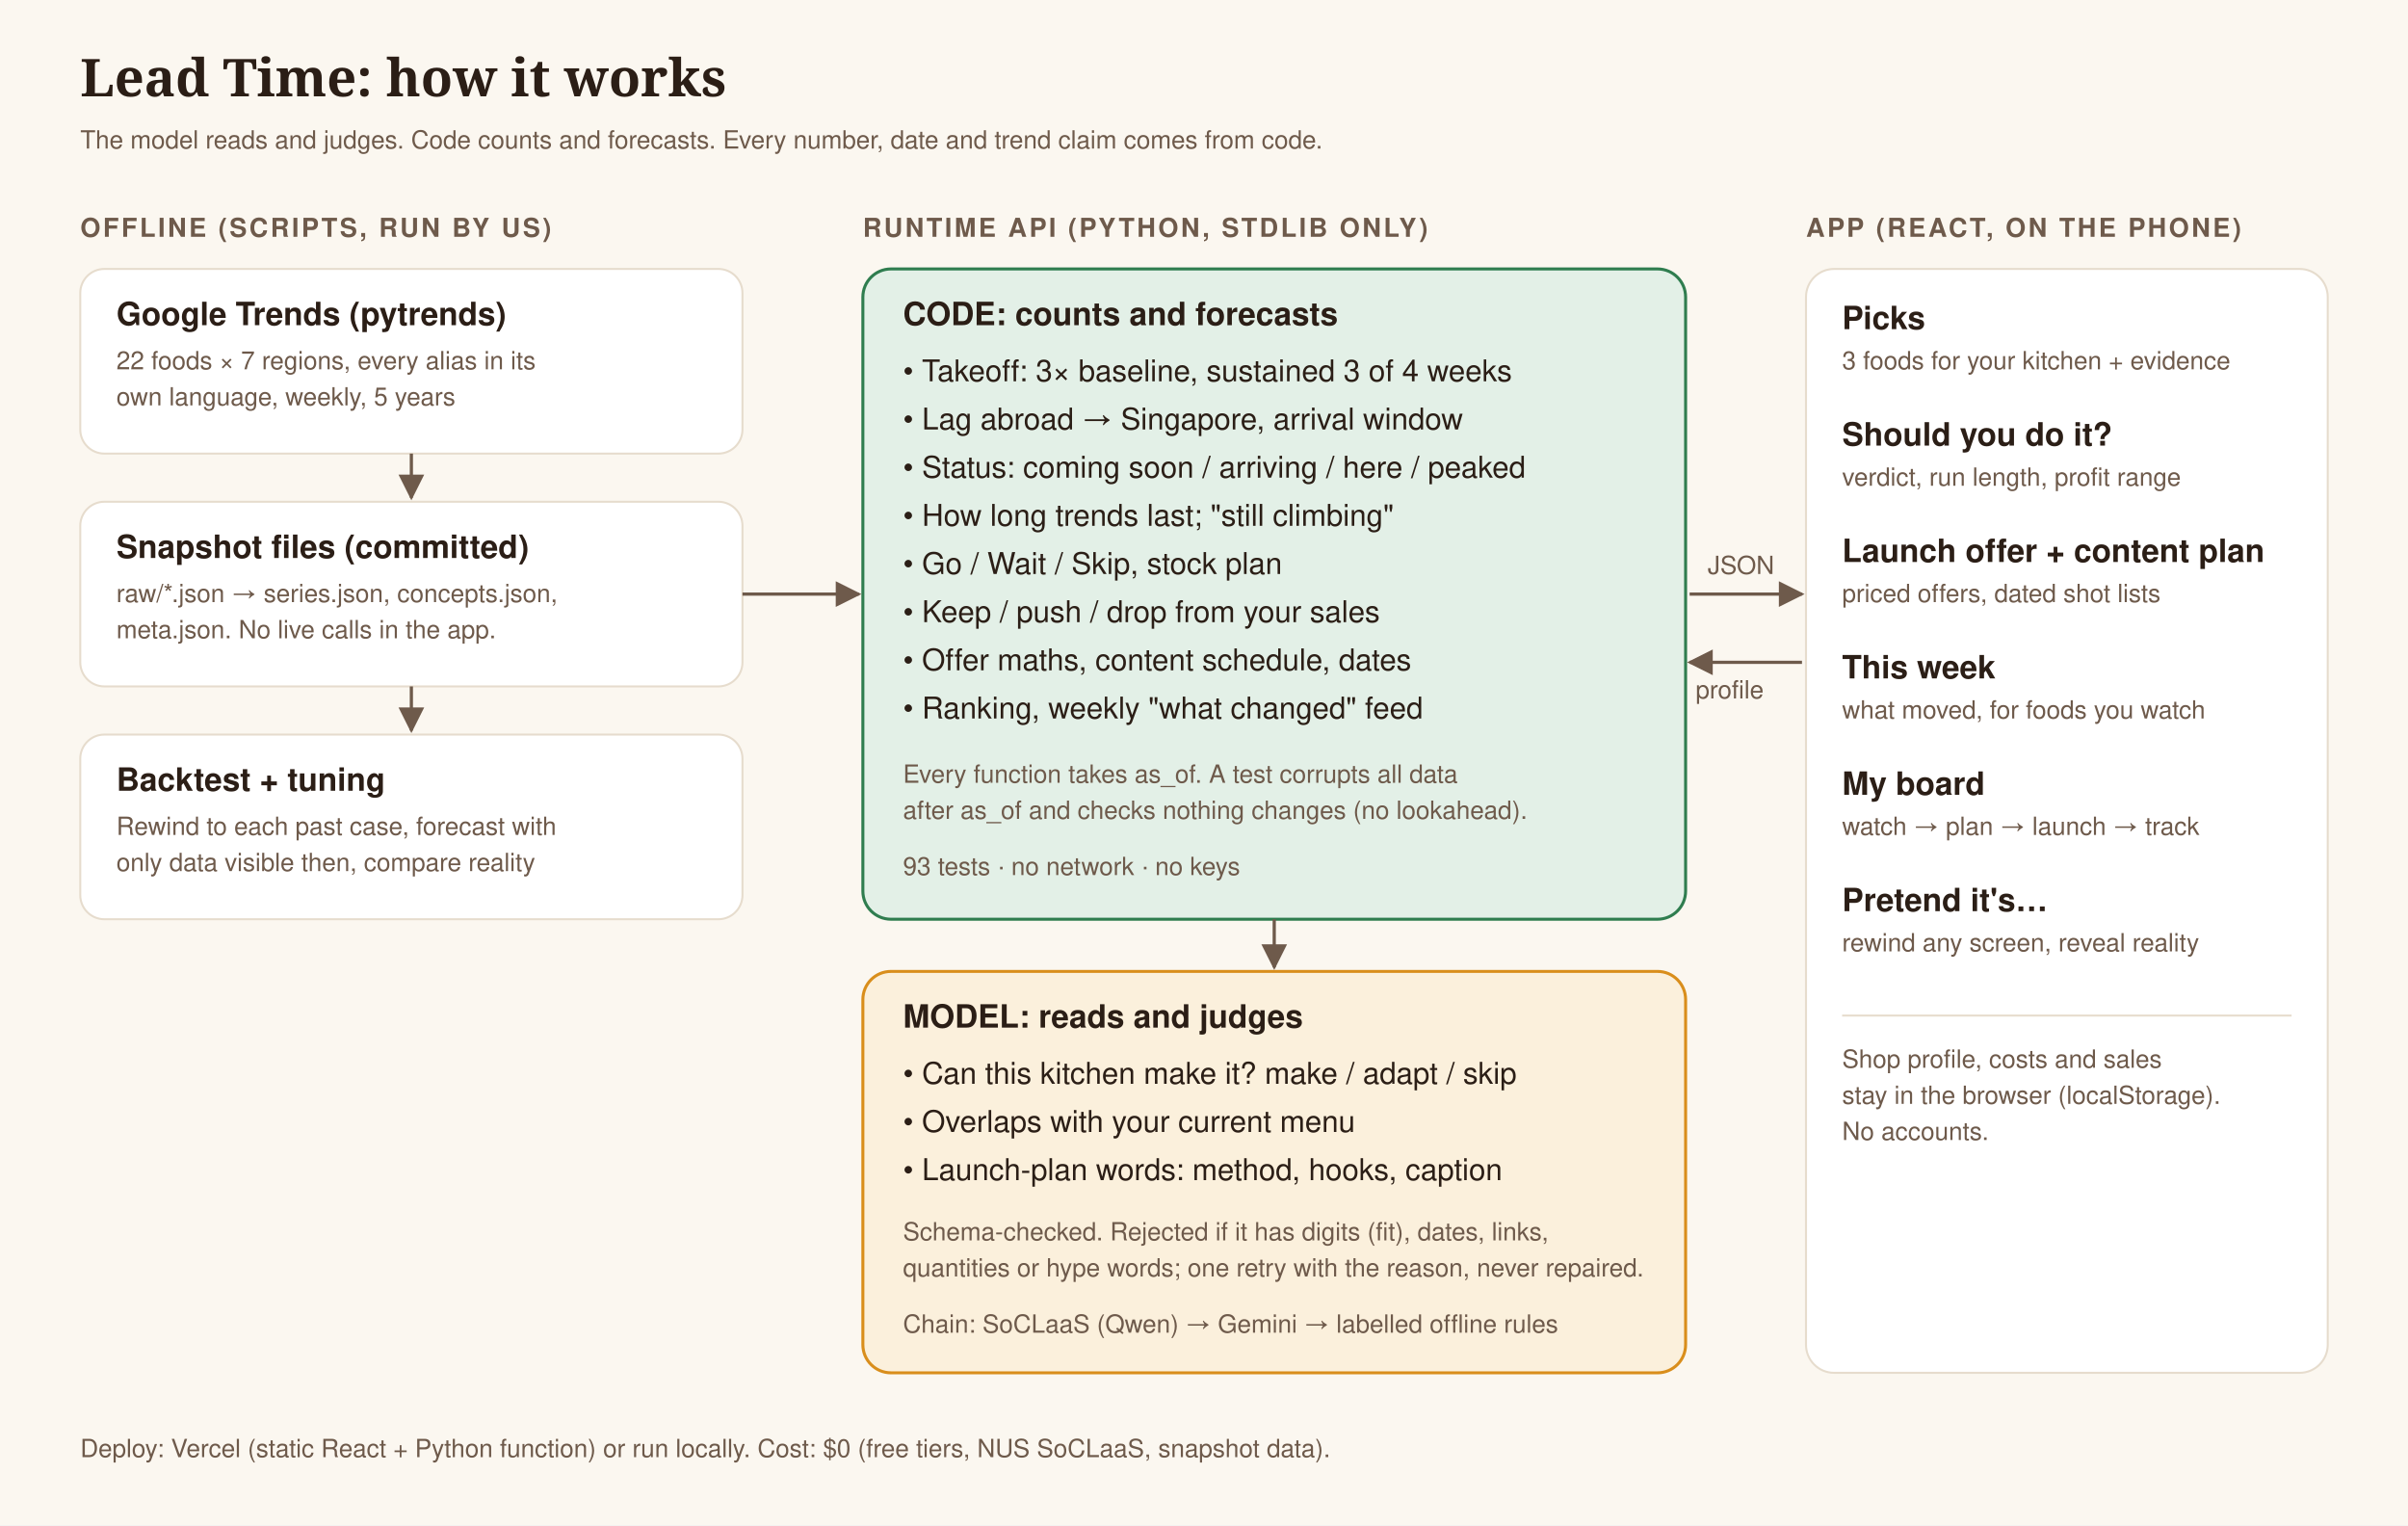
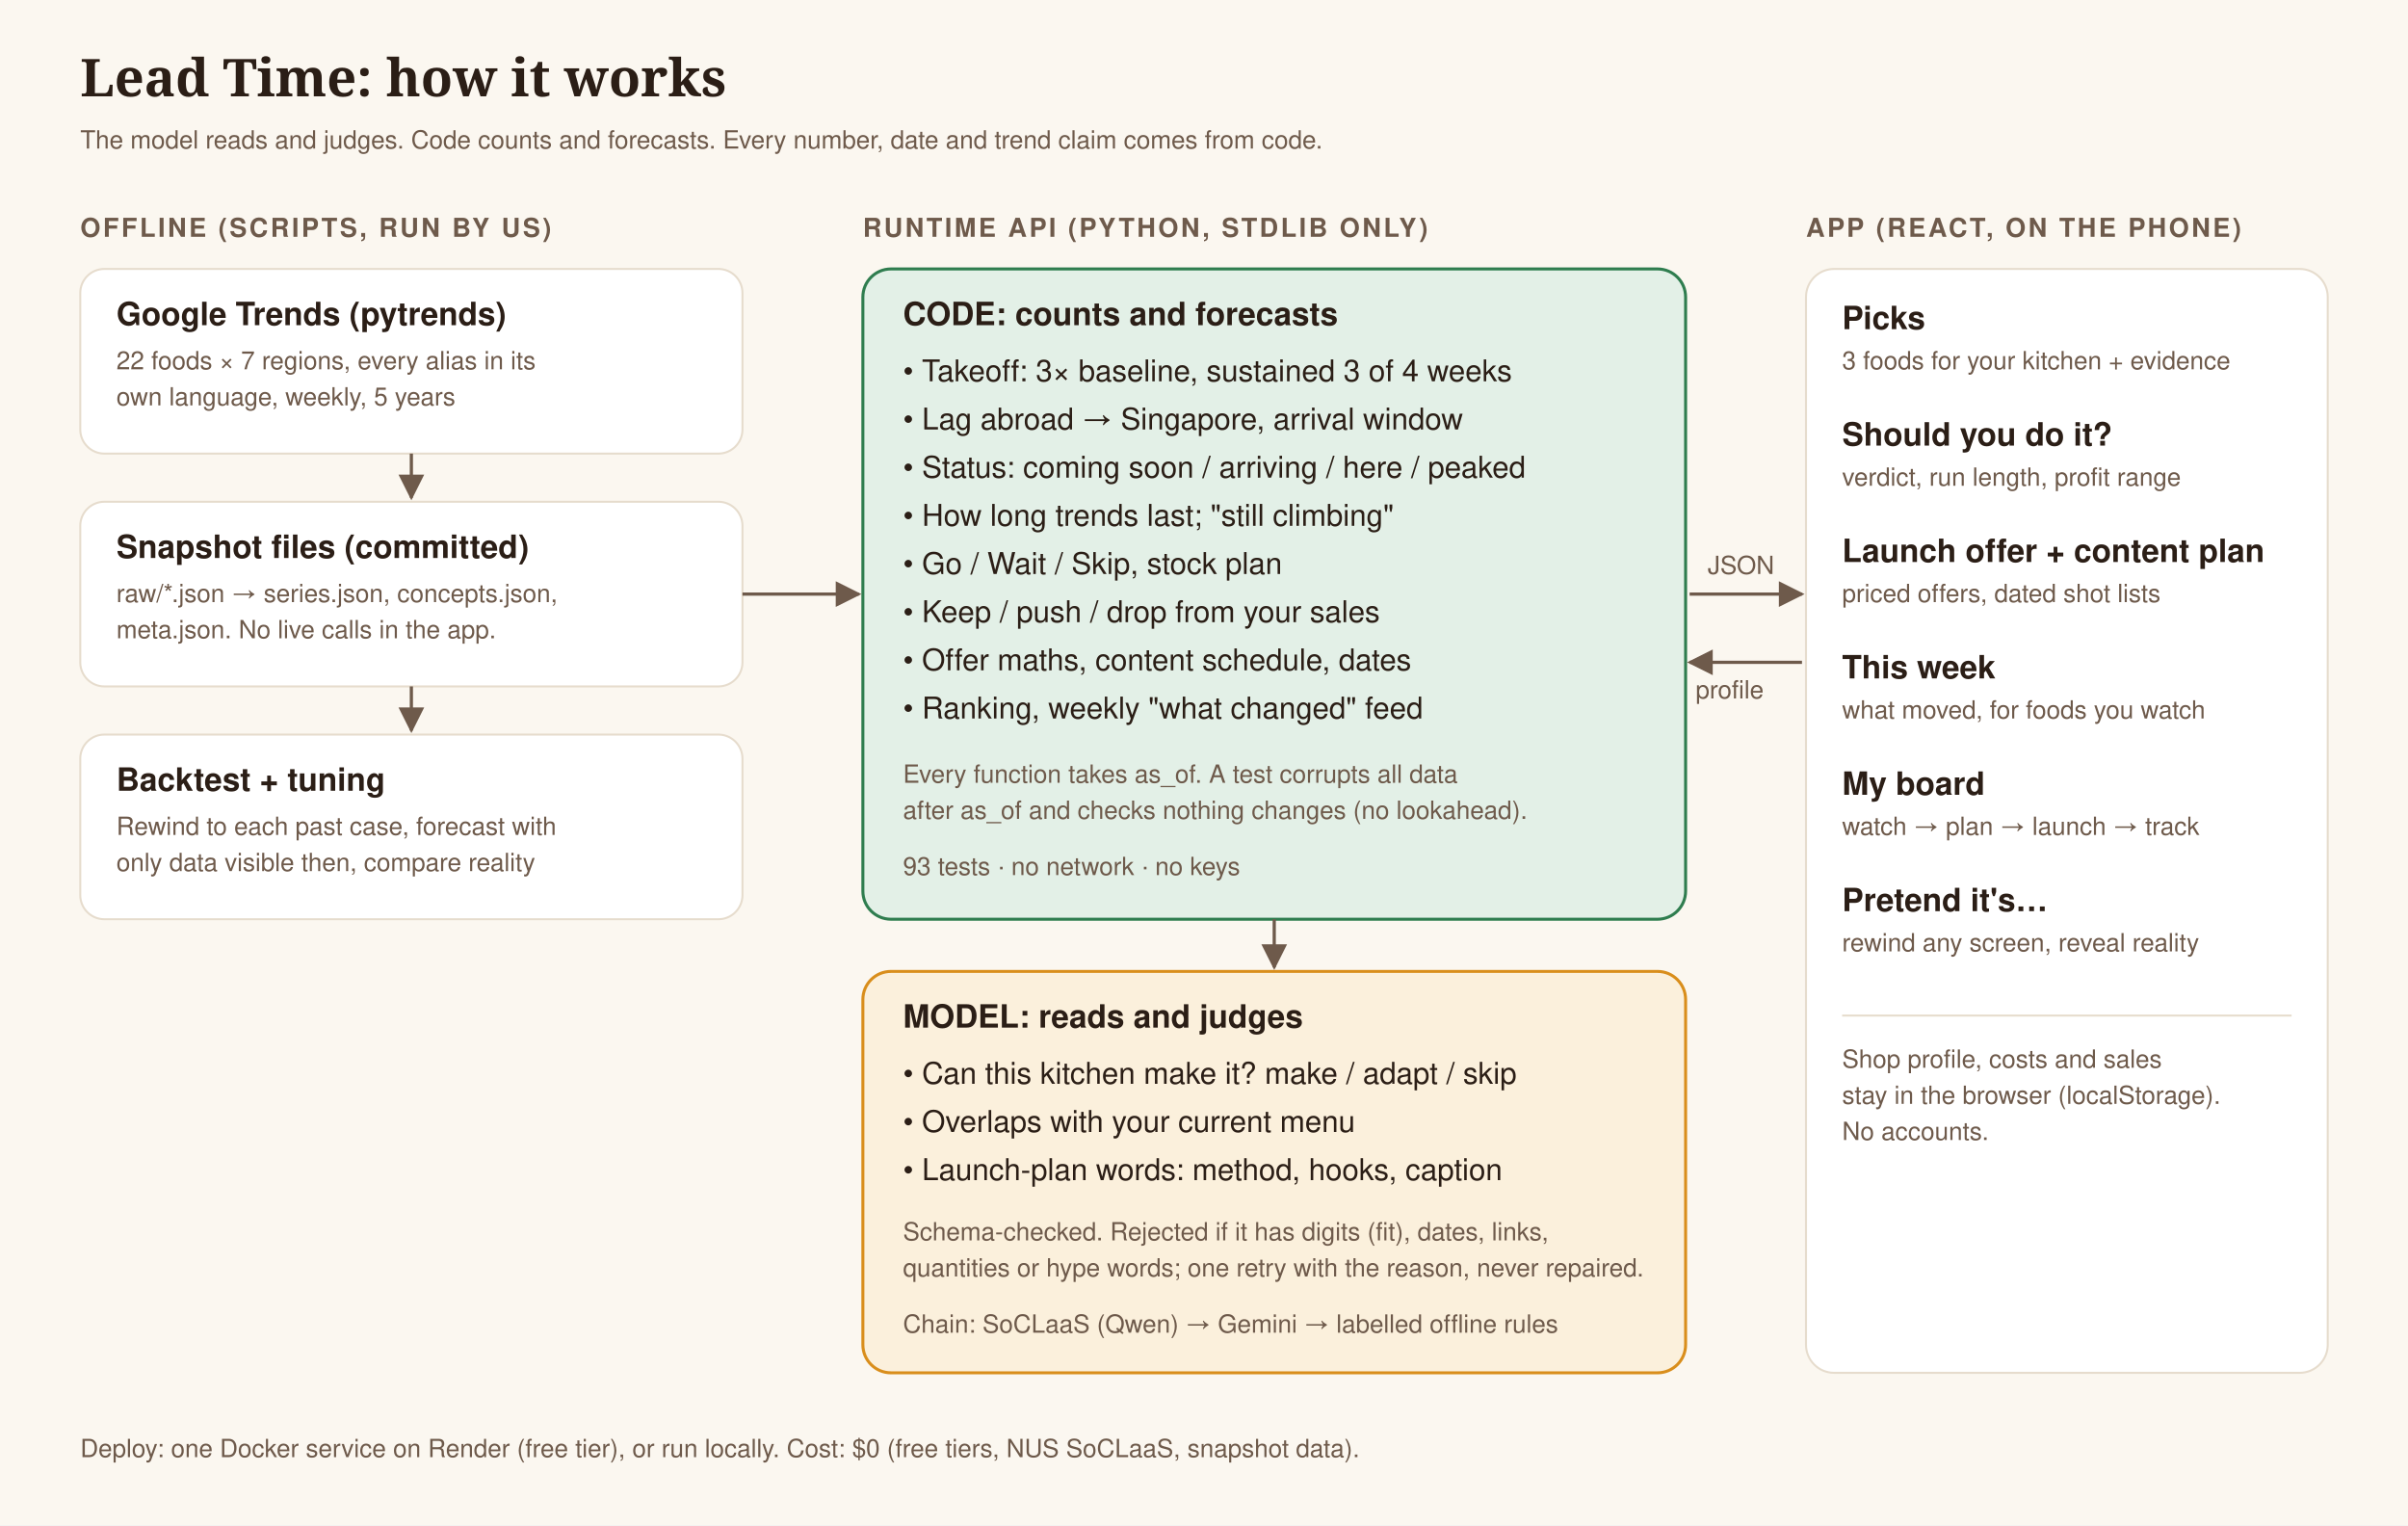
<svg xmlns="http://www.w3.org/2000/svg" viewBox="0 0 1200 760" width="1200" height="760" font-family="Segoe UI, Helvetica, Arial, sans-serif">
  <defs>
    <marker id="arrow" viewBox="0 0 10 10" refX="9" refY="5" markerWidth="8" markerHeight="8" orient="auto-start-reverse">
      <path d="M0,0 L10,5 L0,10 z" fill="#6E5A4B" />
    </marker>
    <style>
      .t { font-size: 15px; fill: #2B1E16; }
      .s { font-size: 12.5px; fill: #6E5A4B; }
      .h { font-size: 13px; font-weight: 700; letter-spacing: 1.2px; fill: #6E5A4B; }
      .b { font-size: 16px; font-weight: 700; fill: #2B1E16; }
      .line { stroke: #6E5A4B; stroke-width: 1.6; fill: none; marker-end: url(#arrow); }
    </style>
  </defs>
  <rect width="1200" height="760" fill="#FBF7F0" />
  <text x="40" y="48" font-size="26" font-weight="700" fill="#2B1E16" font-family="Georgia, serif">Lead Time: how it works</text>
  <text x="40" y="74" class="s">The model reads and judges. Code counts and forecasts. Every number, date and trend claim comes from code.</text>
  <text x="40" y="118" class="h">OFFLINE (SCRIPTS, RUN BY US)</text>
  <text x="430" y="118" class="h">RUNTIME API (PYTHON, STDLIB ONLY)</text>
  <text x="900" y="118" class="h">APP (REACT, ON THE PHONE)</text>
  <rect x="40" y="134" width="330" height="92" rx="12" fill="#FFFFFF" stroke="#E6DCCD" />
  <text x="58" y="162" class="b">Google Trends (pytrends)</text>
  <text x="58" y="184" class="s">22 foods × 7 regions, every alias in its</text>
  <text x="58" y="202" class="s">own language, weekly, 5 years</text>
  <rect x="40" y="250" width="330" height="92" rx="12" fill="#FFFFFF" stroke="#E6DCCD" />
  <text x="58" y="278" class="b">Snapshot files (committed)</text>
  <text x="58" y="300" class="s">raw/*.json → series.json, concepts.json,</text>
  <text x="58" y="318" class="s">meta.json. No live calls in the app.</text>
  <rect x="40" y="366" width="330" height="92" rx="12" fill="#FFFFFF" stroke="#E6DCCD" />
  <text x="58" y="394" class="b">Backtest + tuning</text>
  <text x="58" y="416" class="s">Rewind to each past case, forecast with</text>
  <text x="58" y="434" class="s">only data visible then, compare reality</text>
  <path class="line" d="M205 226 L205 248" />
  <path class="line" d="M205 342 L205 364" />
  <rect x="430" y="134" width="410" height="324" rx="14" fill="#E3F0E7" stroke="#2F7D4F" stroke-width="1.5" />
  <text x="450" y="162" class="b" fill="#2F7D4F">CODE: counts and forecasts</text>
  <text x="450" y="190" class="t">• Takeoff: 3× baseline, sustained 3 of 4 weeks</text>
  <text x="450" y="214" class="t">• Lag abroad → Singapore, arrival window</text>
  <text x="450" y="238" class="t">• Status: coming soon / arriving / here / peaked</text>
  <text x="450" y="262" class="t">• How long trends last; "still climbing"</text>
  <text x="450" y="286" class="t">• Go / Wait / Skip, stock plan</text>
  <text x="450" y="310" class="t">• Keep / push / drop from your sales</text>
  <text x="450" y="334" class="t">• Offer maths, content schedule, dates</text>
  <text x="450" y="358" class="t">• Ranking, weekly "what changed" feed</text>
  <text x="450" y="390" class="s">Every function takes as_of. A test corrupts all data</text>
  <text x="450" y="408" class="s">after as_of and checks nothing changes (no lookahead).</text>
  <text x="450" y="436" class="s">93 tests · no network · no keys</text>
  <rect x="430" y="484" width="410" height="200" rx="14" fill="#FBF0DC" stroke="#D98E1C" stroke-width="1.5" />
  <text x="450" y="512" class="b" fill="#8A5508">MODEL: reads and judges</text>
  <text x="450" y="540" class="t">• Can this kitchen make it? make / adapt / skip</text>
  <text x="450" y="564" class="t">• Overlaps with your current menu</text>
  <text x="450" y="588" class="t">• Launch-plan words: method, hooks, caption</text>
  <text x="450" y="618" class="s">Schema-checked. Rejected if it has digits (fit), dates, links,</text>
  <text x="450" y="636" class="s">quantities or hype words; one retry with the reason, never repaired.</text>
  <text x="450" y="664" class="s">Chain: SoCLaaS (Qwen) → Gemini → labelled offline rules</text>
  <path class="line" d="M370 296 L428 296" />
  <path class="line" d="M635 458 L635 482" />
  <rect x="900" y="134" width="260" height="550" rx="14" fill="#FFFFFF" stroke="#E6DCCD" />
  <text x="918" y="164" class="b">Picks</text>
  <text x="918" y="184" class="s">3 foods for your kitchen + evidence</text>
  <text x="918" y="222" class="b">Should you do it?</text>
  <text x="918" y="242" class="s">verdict, run length, profit range</text>
  <text x="918" y="280" class="b">Launch offer + content plan</text>
  <text x="918" y="300" class="s">priced offers, dated shot lists</text>
  <text x="918" y="338" class="b">This week</text>
  <text x="918" y="358" class="s">what moved, for foods you watch</text>
  <text x="918" y="396" class="b">My board</text>
  <text x="918" y="416" class="s">watch → plan → launch → track</text>
  <text x="918" y="454" class="b">Pretend it's…</text>
  <text x="918" y="474" class="s">rewind any screen, reveal reality</text>
  <line x1="918" y1="506" x2="1142" y2="506" stroke="#E6DCCD" />
  <text x="918" y="532" class="s">Shop profile, costs and sales</text>
  <text x="918" y="550" class="s">stay in the browser (localStorage).</text>
  <text x="918" y="568" class="s">No accounts.</text>
  <path class="line" d="M842 296 L898 296" />
  <path class="line" d="M898 330 L842 330" />
  <text x="851" y="286" class="s">JSON</text>
  <text x="845" y="348" class="s">profile</text>
-   <text x="40" y="726" class="s">Deploy: Vercel (static React + Python function) or run locally. Cost: $0 (free tiers, NUS SoCLaaS, snapshot data).</text>
+   <text x="40" y="726" class="s">Deploy: one Docker service on Render (free tier), or run locally. Cost: $0 (free tiers, NUS SoCLaaS, snapshot data).</text>
</svg>
